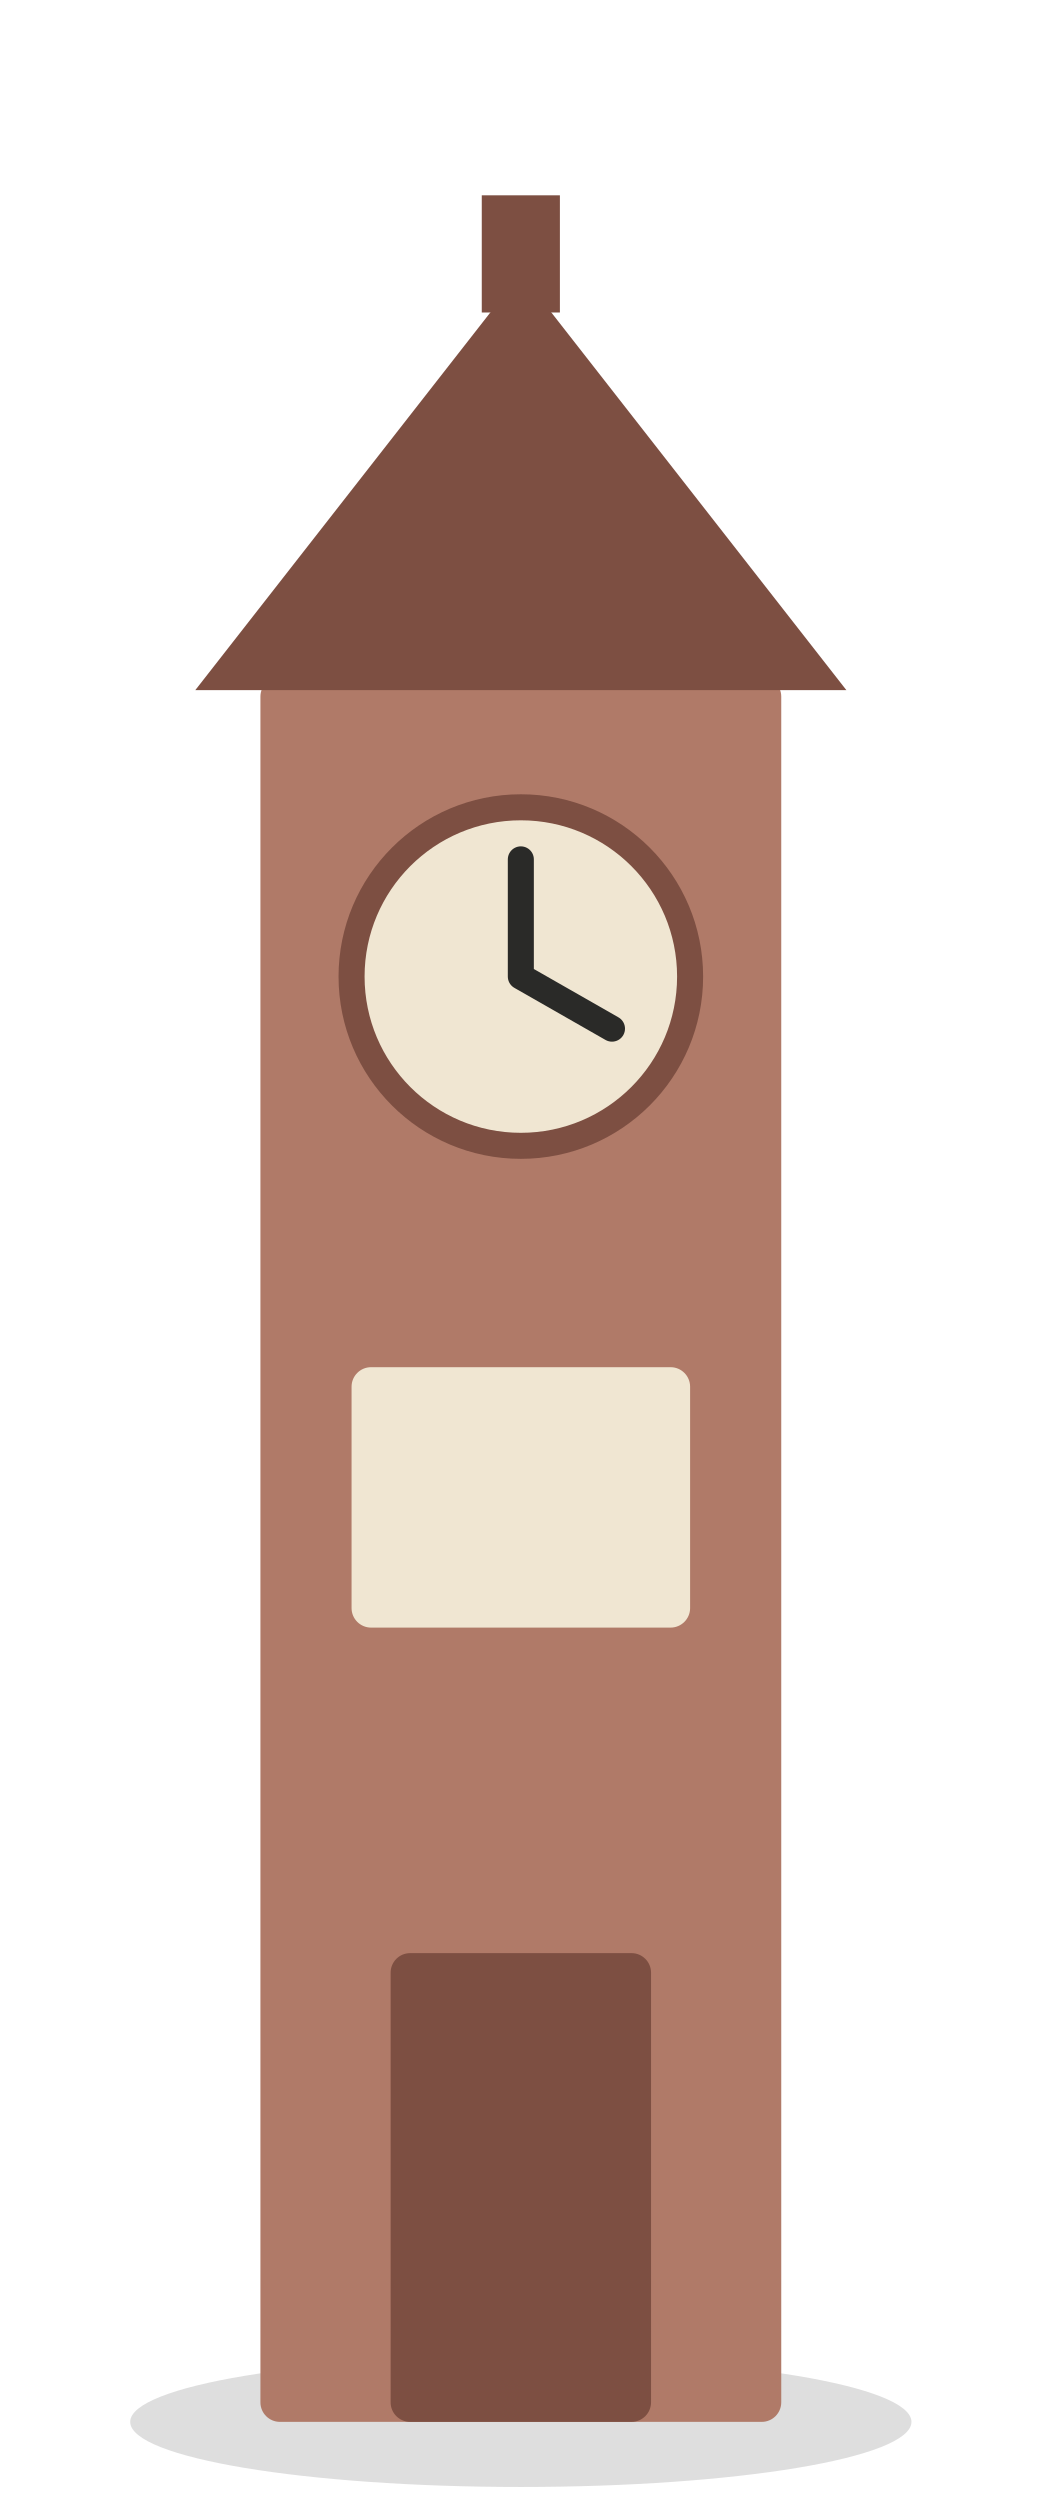
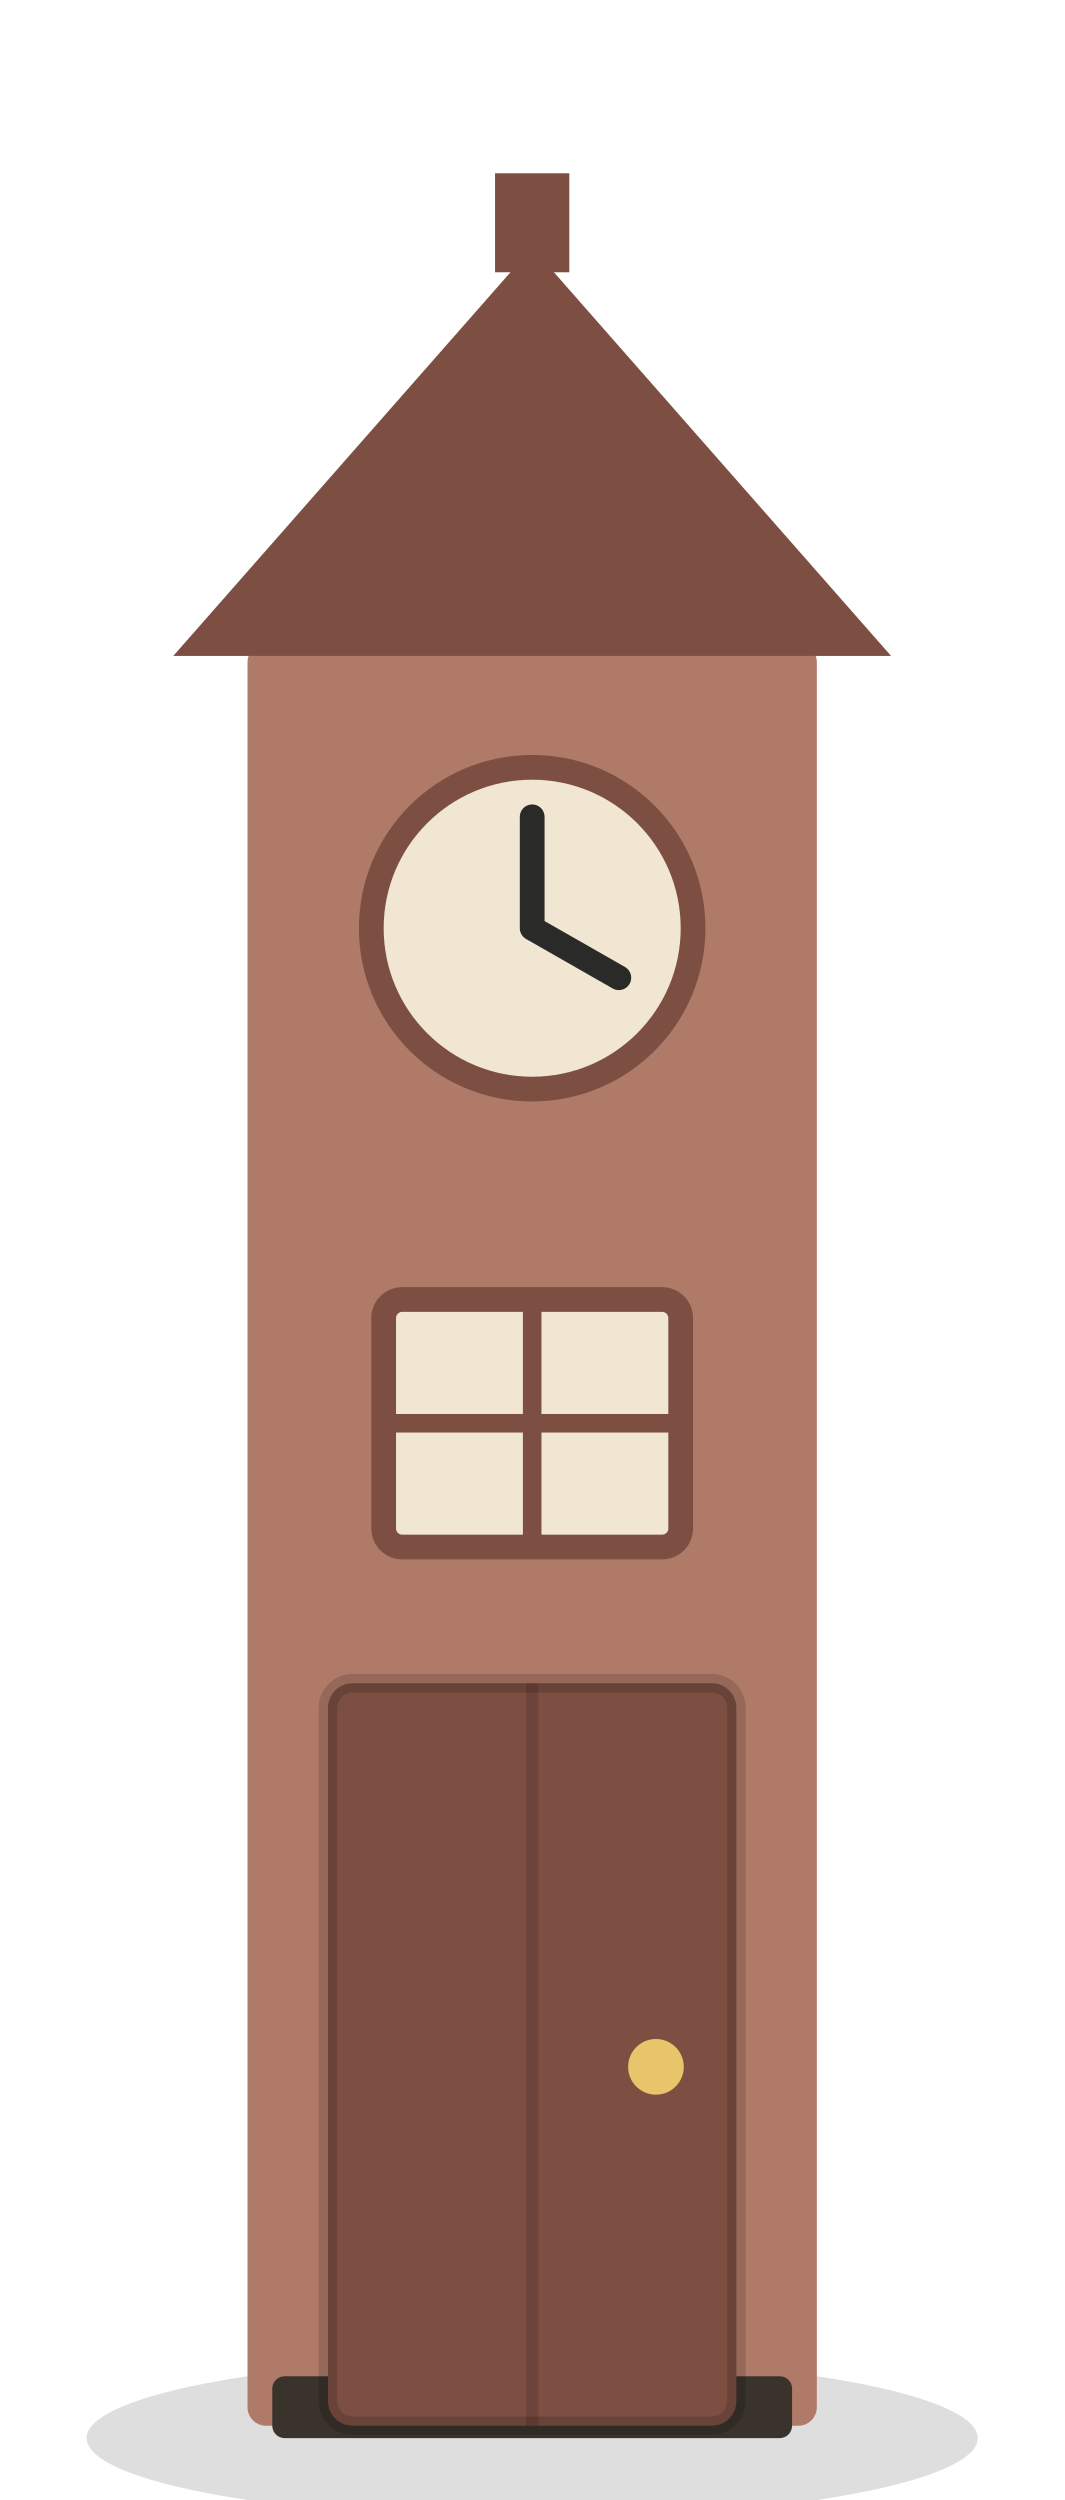
- <svg xmlns="http://www.w3.org/2000/svg" width="160" height="384" viewBox="0 0 160 384">
-   <ellipse cx="80" cy="372" rx="60" ry="10" fill="#000" opacity="0.13" />
-   <rect x="40" y="104" width="80" height="268" rx="3" fill="#b07a68" />
-   <path d="M30 106 L80 42 L130 106 Z" fill="#7d4f42" />
-   <rect x="74" y="30" width="12" height="18" fill="#7d4f42" />
-   <circle cx="80" cy="150" r="26" fill="#f0e6d2" />
-   <circle cx="80" cy="150" r="26" fill="none" stroke="#7d4f42" stroke-width="4" />
-   <path d="M80 150 V132 M80 150 L94 158" stroke="#2a2a28" stroke-width="4" stroke-linecap="round" />
-   <rect x="60" y="300" width="40" height="72" rx="3" fill="#7d4f42" />
-   <rect x="54" y="210" width="52" height="40" rx="3" fill="#f0e6d2" />
+ <svg xmlns="http://www.w3.org/2000/svg" width="172" height="404" viewBox="0 0 172 404">
+   <ellipse cx="86" cy="394" rx="72" ry="13" fill="#000" opacity="0.13" />
+   <rect x="40" y="104" width="92" height="288" rx="3" fill="#b07a68" />
+   <path d="M28 106 L86 40 L144 106 Z" fill="#7d4f42" />
+   <rect x="80" y="28" width="12" height="16" fill="#7d4f42" />
+   <circle cx="86" cy="150" r="26" fill="#f0e6d2" />
+   <circle cx="86" cy="150" r="26" fill="none" stroke="#7d4f42" stroke-width="4" />
+   <path d="M86 150 V132 M86 150 L100 158" stroke="#2a2a28" stroke-width="4" stroke-linecap="round" />
+   <rect x="62.0" y="210" width="48" height="40" rx="3" fill="#f0e6d2" />
+   <rect x="62.0" y="210" width="48" height="40" rx="3" fill="none" stroke="#7d4f42" stroke-width="4" />
+   <path d="M86 210 V250 M62.0 230 H110.0" stroke="#7d4f42" stroke-width="3" />
+   <rect x="44" y="384" width="84" height="10" rx="2" fill="#3a332c" />
+   <rect x="53" y="272" width="66" height="120" rx="4" fill="#7d4f42" />
+   <rect x="53" y="272" width="66" height="120" rx="4" fill="none" stroke="#00000026" stroke-width="3" />
+   <line x1="86" y1="272" x2="86" y2="392" stroke="#00000022" stroke-width="2" />
+   <circle cx="106" cy="334" r="4.5" fill="#e8c46a" />
</svg>
